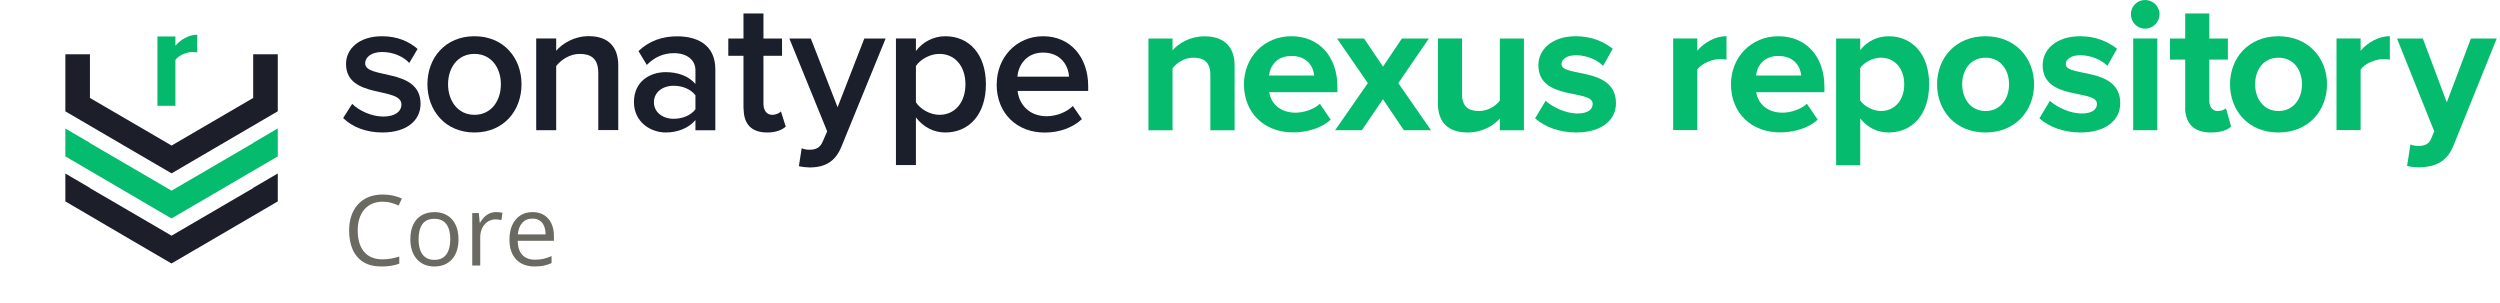
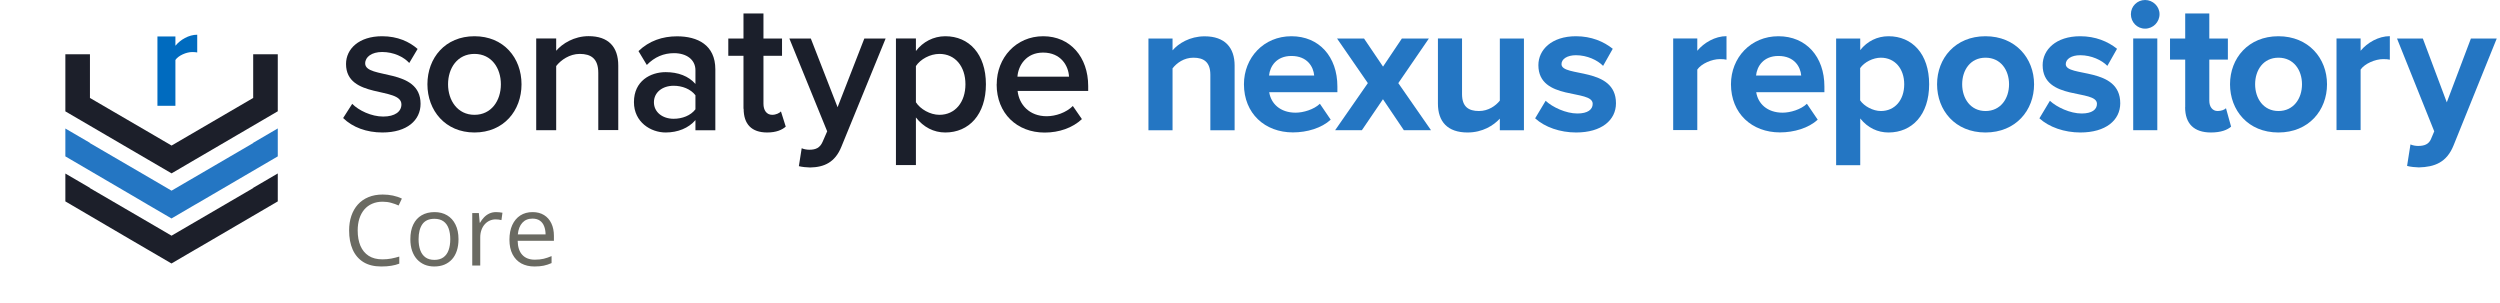
<svg xmlns="http://www.w3.org/2000/svg" width="306" height="37" viewBox="0 0 306 37" fill="none">
-   <path d="M34 15.72V19.14L25.96 23.84L23.92 25.03H23.91L20.99 26.74L18.06 25.03L16.02 23.83L8 19.14V15.73L11 17.48V17.51L18.93 22.13L20.98 23.33L20.99 23.34L21.01 23.33L23.05 22.14L30.99 17.51V17.48L34 15.72Z" fill="#05BB6D" />
+   <path d="M34 15.72V19.14L25.96 23.84L23.92 25.03H23.91L20.99 26.74L18.06 25.03L16.02 23.83L8 19.14V15.73L11 17.48V17.51L18.93 22.13L20.98 23.33L20.99 23.34L21.01 23.33L23.05 22.14L30.99 17.51V17.48L34 15.72Z" fill="#2476C3" />
  <path d="M34 21.23V24.65L25.96 29.35L23.92 30.54H23.91L20.99 32.25L18.06 30.54L16.02 29.35L8 24.65V21.24L11 22.99V23.02L18.93 27.64L20.98 28.84L20.99 28.85L21.01 28.84L23.05 27.65L30.99 23.02V22.99L34 21.23Z" fill="#1C1F2A" />
  <path d="M30.99 6.64V11.99L23.05 16.62L21.01 17.81H21H20.99L18.94 16.61L11.01 11.99V6.64H8V13.63L16.03 18.32L18.07 19.51L21 21.22L23.92 19.51L25.96 18.32L34 13.62V6.64H30.99Z" fill="#1C1F2A" />
-   <path d="M21.47 12.95V7.34C21.83 6.8 22.81 6.37 23.53 6.37C23.79 6.37 23.98 6.39 24.14 6.42V4.25C23.1 4.25 22.08 4.86 21.47 5.6V4.46H19.27V12.95H21.47Z" fill="#05B96C" />
+   <path d="M21.47 12.95V7.34C21.83 6.8 22.81 6.37 23.53 6.37C23.79 6.37 23.98 6.39 24.14 6.42V4.25C23.1 4.25 22.08 4.86 21.47 5.6V4.46H19.27V12.95H21.47Z" fill="#006BBF" />
  <path d="M42 14.448L43.111 12.71C43.9 13.518 45.455 14.266 46.9 14.266C48.345 14.266 49.133 13.66 49.133 12.781C49.133 10.578 42.354 12.155 42.354 7.83C42.354 5.991 43.93 4.435 46.769 4.435C48.678 4.435 50.113 5.112 51.113 5.991L50.093 7.709C49.416 6.961 48.183 6.365 46.769 6.365C45.496 6.365 44.698 6.971 44.698 7.759C44.698 9.73 51.477 8.244 51.477 12.71C51.477 14.711 49.83 16.216 46.809 16.216C44.88 16.216 43.162 15.59 42 14.448Z" fill="#1B1F2B" />
  <path d="M52.316 10.316C52.316 7.083 54.498 4.435 58.075 4.435C61.651 4.435 63.834 7.083 63.834 10.316C63.834 13.549 61.651 16.216 58.075 16.216C54.498 16.216 52.316 13.518 52.316 10.316ZM61.308 10.316C61.308 8.335 60.166 6.598 58.075 6.598C55.983 6.598 54.842 8.335 54.842 10.316C54.842 12.296 56.004 14.054 58.075 14.054C60.146 14.054 61.308 12.316 61.308 10.316Z" fill="#1B1F2B" />
  <path d="M73.23 15.933V8.921C73.23 7.153 72.32 6.598 70.956 6.598C69.724 6.598 68.653 7.345 68.077 8.083V15.933H65.632V4.708H68.077V6.214C68.825 5.335 70.279 4.425 72.047 4.425C74.462 4.425 75.675 5.729 75.675 8.022V15.923H73.24L73.23 15.933Z" fill="#1B1F2B" />
  <path d="M85.122 15.933V14.7C84.283 15.681 82.96 16.216 81.475 16.216C79.666 16.216 77.595 14.963 77.595 12.498C77.595 9.891 79.636 8.83 81.475 8.83C83.01 8.83 84.283 9.315 85.122 10.275V8.598C85.122 7.295 84.031 6.507 82.495 6.507C81.242 6.507 80.121 6.971 79.171 7.951L78.15 6.254C79.454 5.001 81.08 4.445 82.869 4.445C85.374 4.445 87.557 5.496 87.557 8.487V15.943H85.122V15.933ZM85.122 13.377V11.659C84.536 10.892 83.495 10.497 82.454 10.497C81.08 10.497 80.04 11.306 80.04 12.518C80.04 13.73 81.091 14.539 82.454 14.539C83.505 14.539 84.546 14.145 85.122 13.377Z" fill="#1B1F2B" />
  <path d="M91.002 13.316V6.83H89.143V4.718H91.002V1.647H93.447V4.718H95.72V6.83H93.447V12.71C93.447 13.478 93.82 14.054 94.518 14.054C94.982 14.054 95.397 13.842 95.589 13.64L96.175 15.499C95.73 15.893 95.013 16.216 93.901 16.216C91.992 16.216 91.022 15.196 91.022 13.306L91.002 13.316Z" fill="#1B1F2B" />
  <path d="M98.135 18.146C98.387 18.267 98.781 18.328 99.064 18.328C99.852 18.328 100.368 18.095 100.691 17.348L101.247 16.075L96.619 4.718H99.246L102.52 13.124L105.793 4.718H108.4L102.984 17.964C102.216 19.863 100.893 20.47 99.155 20.5C98.802 20.5 98.104 20.429 97.781 20.338L98.125 18.156L98.135 18.146Z" fill="#1B1F2B" />
  <path d="M112.108 14.377V20.207H109.663V4.708H112.108V6.244C112.947 5.133 114.25 4.435 115.705 4.435C118.615 4.435 120.676 6.618 120.676 10.316C120.676 14.014 118.605 16.216 115.705 16.216C114.29 16.216 113.038 15.569 112.108 14.377ZM118.17 10.316C118.17 8.133 116.917 6.598 114.988 6.598C113.846 6.598 112.664 7.244 112.108 8.083V12.518C112.644 13.357 113.846 14.054 114.988 14.054C116.917 14.054 118.17 12.498 118.17 10.316Z" fill="#1B1F2B" />
  <path d="M121.999 10.316C121.999 7.062 124.374 4.435 127.688 4.435C131.002 4.435 133.194 6.992 133.194 10.528V11.134H124.556C124.737 12.811 126 14.226 128.112 14.226C129.223 14.226 130.506 13.781 131.315 12.973L132.426 14.579C131.284 15.65 129.638 16.226 127.869 16.226C124.475 16.226 121.989 13.882 121.989 10.326L121.999 10.316ZM127.667 6.436C125.596 6.436 124.626 8.042 124.535 9.386H130.85C130.779 8.063 129.87 6.436 127.667 6.436Z" fill="#1B1F2B" />
-   <path d="M148.147 15.933V9.154C148.147 7.598 147.339 7.062 146.076 7.062C144.914 7.062 144.035 7.709 143.52 8.366V15.943H140.569V4.718H143.52V6.163C144.237 5.324 145.631 4.445 147.45 4.445C149.935 4.445 151.117 5.84 151.117 8.022V15.943H148.147V15.933Z" fill="#05BB6D" />
-   <path d="M152.259 10.316C152.259 7.062 154.674 4.435 158.069 4.435C161.464 4.435 163.696 6.941 163.696 10.588V11.286H155.351C155.563 12.66 156.674 13.791 158.584 13.791C159.534 13.791 160.837 13.397 161.554 12.7L162.878 14.65C161.767 15.671 159.999 16.206 158.251 16.206C154.836 16.206 152.259 13.902 152.259 10.306V10.316ZM158.069 6.85C156.23 6.85 155.442 8.123 155.331 9.245H160.857C160.766 8.174 160.019 6.85 158.069 6.85Z" fill="#05BB6D" />
-   <path d="M171.829 15.933L169.273 12.144L166.697 15.933H163.423L167.424 10.174L163.656 4.718H166.96L169.283 8.154L171.587 4.718H174.891L171.152 10.174L175.153 15.933H171.85H171.829Z" fill="#05BB6D" />
-   <path d="M183.58 15.933V14.519C182.812 15.357 181.468 16.216 179.63 16.216C177.164 16.216 176.002 14.872 176.002 12.68V4.708H178.953V11.518C178.953 13.074 179.761 13.589 181.024 13.589C182.166 13.589 183.065 12.963 183.58 12.316V4.718H186.53V15.943H183.58V15.933Z" fill="#05BB6D" />
-   <path d="M187.904 14.478L189.187 12.336C190.026 13.124 191.673 13.892 193.067 13.892C194.34 13.892 194.946 13.407 194.946 12.71C194.946 10.871 188.298 12.387 188.298 7.972C188.298 6.092 189.925 4.435 192.895 4.435C194.775 4.435 196.29 5.082 197.401 5.971L196.219 8.063C195.542 7.365 194.269 6.759 192.895 6.759C191.824 6.759 191.127 7.224 191.127 7.85C191.127 9.497 197.795 8.103 197.795 12.639C197.795 14.711 196.027 16.216 192.915 16.216C190.965 16.216 189.086 15.569 187.894 14.478H187.904Z" fill="#05BB6D" />
-   <path d="M204.797 15.933V4.708H207.748V6.214C208.556 5.234 209.93 4.425 211.324 4.425V7.305C211.112 7.254 210.859 7.234 210.516 7.234C209.536 7.234 208.243 7.79 207.748 8.517V15.923H204.797V15.933Z" fill="#05BB6D" />
-   <path d="M211.87 10.316C211.87 7.062 214.284 4.435 217.679 4.435C221.074 4.435 223.307 6.941 223.307 10.588V11.286H214.961C215.173 12.66 216.285 13.791 218.194 13.791C219.144 13.791 220.447 13.397 221.165 12.7L222.488 14.65C221.377 15.671 219.609 16.206 217.861 16.206C214.446 16.206 211.87 13.902 211.87 10.306V10.316ZM217.679 6.85C215.84 6.85 215.052 8.123 214.941 9.245H220.468C220.377 8.174 219.629 6.85 217.679 6.85Z" fill="#05BB6D" />
-   <path d="M227.692 14.498V20.217H224.742V4.718H227.692V6.133C228.551 5.042 229.783 4.435 231.157 4.435C234.037 4.435 236.128 6.577 236.128 10.316C236.128 14.054 234.037 16.216 231.157 16.216C229.834 16.216 228.621 15.66 227.692 14.498ZM233.077 10.316C233.077 8.386 231.915 7.062 230.218 7.062C229.268 7.062 228.197 7.598 227.682 8.335V12.286C228.167 13.003 229.258 13.589 230.218 13.589C231.915 13.589 233.077 12.266 233.077 10.316Z" fill="#05BB6D" />
-   <path d="M237.098 10.316C237.098 7.133 239.331 4.435 243.019 4.435C246.707 4.435 248.97 7.133 248.97 10.316C248.97 13.498 246.737 16.216 243.019 16.216C239.301 16.216 237.098 13.498 237.098 10.316ZM245.908 10.316C245.908 8.578 244.888 7.062 243.029 7.062C241.17 7.062 240.17 8.578 240.17 10.316C240.17 12.053 241.19 13.589 243.029 13.589C244.868 13.589 245.908 12.074 245.908 10.316Z" fill="#05BB6D" />
-   <path d="M249.626 14.478L250.909 12.336C251.748 13.124 253.395 13.892 254.789 13.892C256.062 13.892 256.668 13.407 256.668 12.71C256.668 10.871 250.02 12.387 250.02 7.972C250.02 6.092 251.647 4.435 254.617 4.435C256.497 4.435 258.012 5.082 259.124 5.971L257.941 8.063C257.265 7.365 255.991 6.759 254.617 6.759C253.546 6.759 252.849 7.224 252.849 7.85C252.849 9.497 259.518 8.103 259.518 12.639C259.518 14.711 257.75 16.216 254.638 16.216C252.688 16.216 250.808 15.569 249.616 14.478H249.626Z" fill="#05BB6D" />
-   <path d="M260.821 1.738C260.821 0.758 261.609 0 262.559 0C263.508 0 264.327 0.768 264.327 1.738C264.327 2.708 263.539 3.506 262.559 3.506C261.579 3.506 260.821 2.718 260.821 1.738ZM261.104 15.933V4.708H264.054V15.933H261.104Z" fill="#05BB6D" />
-   <path d="M267.469 13.124V7.295H265.61V4.718H267.469V1.647H270.419V4.718H272.692V7.295H270.419V12.336C270.419 13.054 270.793 13.589 271.44 13.589C271.884 13.589 272.298 13.428 272.46 13.246L273.086 15.499C272.642 15.893 271.854 16.216 270.621 16.216C268.55 16.216 267.459 15.145 267.459 13.124H267.469Z" fill="#05BB6D" />
-   <path d="M272.955 10.316C272.955 7.133 275.188 4.435 278.876 4.435C282.563 4.435 284.827 7.133 284.827 10.316C284.827 13.498 282.594 16.216 278.876 16.216C275.158 16.216 272.955 13.498 272.955 10.316ZM281.765 10.316C281.765 8.578 280.745 7.062 278.886 7.062C277.027 7.062 276.027 8.578 276.027 10.316C276.027 12.053 277.047 13.589 278.886 13.589C280.725 13.589 281.765 12.074 281.765 10.316Z" fill="#05BB6D" />
-   <path d="M285.989 15.933V4.708H288.939V6.214C289.747 5.234 291.121 4.425 292.516 4.425V7.305C292.303 7.254 292.051 7.234 291.707 7.234C290.727 7.234 289.434 7.79 288.939 8.517V15.923H285.989V15.933Z" fill="#05BB6D" />
-   <path d="M295.052 17.681C295.304 17.802 295.698 17.863 295.981 17.863C296.749 17.863 297.264 17.651 297.537 17.055L297.951 16.075L293.395 4.718H296.557L299.487 12.528L302.437 4.718H305.6L300.326 17.772C299.487 19.884 298.002 20.439 296.072 20.49C295.749 20.49 294.981 20.419 294.627 20.308L295.041 17.681H295.052Z" fill="#05BB6D" />
+   <path d="M148.147 15.933V9.154C148.147 7.598 147.339 7.062 146.076 7.062C144.914 7.062 144.035 7.709 143.52 8.366V15.943H140.569V4.718H143.52V6.163C144.237 5.324 145.631 4.445 147.45 4.445C149.935 4.445 151.117 5.84 151.117 8.022V15.943H148.147V15.933Z" fill="#2476C3" />
+   <path d="M152.259 10.316C152.259 7.062 154.674 4.435 158.069 4.435C161.464 4.435 163.696 6.941 163.696 10.588V11.286H155.351C155.563 12.66 156.674 13.791 158.584 13.791C159.534 13.791 160.837 13.397 161.554 12.7L162.878 14.65C161.767 15.671 159.999 16.206 158.251 16.206C154.836 16.206 152.259 13.902 152.259 10.306V10.316ZM158.069 6.85C156.23 6.85 155.442 8.123 155.331 9.245H160.857C160.766 8.174 160.019 6.85 158.069 6.85Z" fill="#2476C3" />
+   <path d="M171.829 15.933L169.273 12.144L166.697 15.933H163.423L167.424 10.174L163.656 4.718H166.96L169.283 8.154L171.587 4.718H174.891L171.152 10.174L175.153 15.933H171.85H171.829Z" fill="#2476C3" />
+   <path d="M183.58 15.933V14.519C182.812 15.357 181.468 16.216 179.63 16.216C177.164 16.216 176.002 14.872 176.002 12.68V4.708H178.953V11.518C178.953 13.074 179.761 13.589 181.024 13.589C182.166 13.589 183.065 12.963 183.58 12.316V4.718H186.53V15.943H183.58V15.933Z" fill="#2476C3" />
+   <path d="M187.904 14.478L189.187 12.336C190.026 13.124 191.673 13.892 193.067 13.892C194.34 13.892 194.946 13.407 194.946 12.71C194.946 10.871 188.298 12.387 188.298 7.972C188.298 6.092 189.925 4.435 192.895 4.435C194.775 4.435 196.29 5.082 197.401 5.971L196.219 8.063C195.542 7.365 194.269 6.759 192.895 6.759C191.824 6.759 191.127 7.224 191.127 7.85C191.127 9.497 197.795 8.103 197.795 12.639C197.795 14.711 196.027 16.216 192.915 16.216C190.965 16.216 189.086 15.569 187.894 14.478H187.904Z" fill="#2476C3" />
+   <path d="M204.797 15.933V4.708H207.748V6.214C208.556 5.234 209.93 4.425 211.324 4.425V7.305C211.112 7.254 210.859 7.234 210.516 7.234C209.536 7.234 208.243 7.79 207.748 8.517V15.923H204.797V15.933Z" fill="#2476C3" />
+   <path d="M211.87 10.316C211.87 7.062 214.284 4.435 217.679 4.435C221.074 4.435 223.307 6.941 223.307 10.588V11.286H214.961C215.173 12.66 216.285 13.791 218.194 13.791C219.144 13.791 220.447 13.397 221.165 12.7L222.488 14.65C221.377 15.671 219.609 16.206 217.861 16.206C214.446 16.206 211.87 13.902 211.87 10.306V10.316ZM217.679 6.85C215.84 6.85 215.052 8.123 214.941 9.245H220.468C220.377 8.174 219.629 6.85 217.679 6.85Z" fill="#2476C3" />
+   <path d="M227.692 14.498V20.217H224.742V4.718H227.692V6.133C228.551 5.042 229.783 4.435 231.157 4.435C234.037 4.435 236.128 6.577 236.128 10.316C236.128 14.054 234.037 16.216 231.157 16.216C229.834 16.216 228.621 15.66 227.692 14.498ZM233.077 10.316C233.077 8.386 231.915 7.062 230.218 7.062C229.268 7.062 228.197 7.598 227.682 8.335V12.286C228.167 13.003 229.258 13.589 230.218 13.589C231.915 13.589 233.077 12.266 233.077 10.316Z" fill="#2476C3" />
+   <path d="M237.098 10.316C237.098 7.133 239.331 4.435 243.019 4.435C246.707 4.435 248.97 7.133 248.97 10.316C248.97 13.498 246.737 16.216 243.019 16.216C239.301 16.216 237.098 13.498 237.098 10.316ZM245.908 10.316C245.908 8.578 244.888 7.062 243.029 7.062C241.17 7.062 240.17 8.578 240.17 10.316C240.17 12.053 241.19 13.589 243.029 13.589C244.868 13.589 245.908 12.074 245.908 10.316Z" fill="#2476C3" />
+   <path d="M249.626 14.478L250.909 12.336C251.748 13.124 253.395 13.892 254.789 13.892C256.062 13.892 256.668 13.407 256.668 12.71C256.668 10.871 250.02 12.387 250.02 7.972C250.02 6.092 251.647 4.435 254.617 4.435C256.497 4.435 258.012 5.082 259.124 5.971L257.941 8.063C257.265 7.365 255.991 6.759 254.617 6.759C253.546 6.759 252.849 7.224 252.849 7.85C252.849 9.497 259.518 8.103 259.518 12.639C259.518 14.711 257.75 16.216 254.638 16.216C252.688 16.216 250.808 15.569 249.616 14.478H249.626Z" fill="#2476C3" />
+   <path d="M260.821 1.738C260.821 0.758 261.609 0 262.559 0C263.508 0 264.327 0.768 264.327 1.738C264.327 2.708 263.539 3.506 262.559 3.506C261.579 3.506 260.821 2.718 260.821 1.738ZM261.104 15.933V4.708H264.054V15.933H261.104Z" fill="#2476C3" />
+   <path d="M267.469 13.124V7.295H265.61V4.718H267.469V1.647H270.419V4.718H272.692V7.295H270.419V12.336C270.419 13.054 270.793 13.589 271.44 13.589C271.884 13.589 272.298 13.428 272.46 13.246L273.086 15.499C272.642 15.893 271.854 16.216 270.621 16.216C268.55 16.216 267.459 15.145 267.459 13.124H267.469Z" fill="#2476C3" />
+   <path d="M272.955 10.316C272.955 7.133 275.188 4.435 278.876 4.435C282.563 4.435 284.827 7.133 284.827 10.316C284.827 13.498 282.594 16.216 278.876 16.216C275.158 16.216 272.955 13.498 272.955 10.316ZM281.765 10.316C281.765 8.578 280.745 7.062 278.886 7.062C277.027 7.062 276.027 8.578 276.027 10.316C276.027 12.053 277.047 13.589 278.886 13.589C280.725 13.589 281.765 12.074 281.765 10.316Z" fill="#2476C3" />
+   <path d="M285.989 15.933V4.708H288.939V6.214C289.747 5.234 291.121 4.425 292.516 4.425V7.305C292.303 7.254 292.051 7.234 291.707 7.234C290.727 7.234 289.434 7.79 288.939 8.517V15.923H285.989V15.933Z" fill="#2476C3" />
+   <path d="M295.052 17.681C295.304 17.802 295.698 17.863 295.981 17.863C296.749 17.863 297.264 17.651 297.537 17.055L297.951 16.075L293.395 4.718H296.557L299.487 12.528L302.437 4.718H305.6L300.326 17.772C299.487 19.884 298.002 20.439 296.072 20.49C295.749 20.49 294.981 20.419 294.627 20.308L295.041 17.681H295.052Z" fill="#2476C3" />
  <path d="M46.834 24.689C46.361 24.689 45.935 24.771 45.557 24.936C45.182 25.096 44.861 25.33 44.596 25.639C44.334 25.943 44.133 26.312 43.992 26.746C43.852 27.18 43.781 27.668 43.781 28.211C43.781 28.93 43.893 29.555 44.115 30.086C44.342 30.613 44.678 31.021 45.123 31.311C45.572 31.6 46.133 31.744 46.805 31.744C47.188 31.744 47.547 31.713 47.883 31.65C48.223 31.584 48.553 31.502 48.873 31.404V32.272C48.56 32.389 48.232 32.475 47.889 32.529C47.545 32.588 47.137 32.617 46.664 32.617C45.793 32.617 45.065 32.438 44.478 32.078C43.897 31.715 43.459 31.203 43.166 30.543C42.877 29.883 42.732 29.104 42.732 28.205C42.732 27.557 42.822 26.965 43.002 26.43C43.185 25.891 43.451 25.426 43.799 25.035C44.15 24.645 44.58 24.344 45.088 24.133C45.6 23.918 46.185 23.811 46.846 23.811C47.279 23.811 47.697 23.854 48.1 23.939C48.502 24.025 48.865 24.148 49.19 24.309L48.791 25.152C48.518 25.027 48.217 24.92 47.889 24.83C47.565 24.736 47.213 24.689 46.834 24.689ZM56.121 29.277C56.121 29.805 56.053 30.275 55.916 30.689C55.779 31.104 55.582 31.453 55.324 31.738C55.066 32.023 54.754 32.242 54.387 32.395C54.023 32.543 53.611 32.617 53.15 32.617C52.721 32.617 52.326 32.543 51.967 32.395C51.611 32.242 51.303 32.023 51.041 31.738C50.783 31.453 50.582 31.104 50.438 30.689C50.297 30.275 50.227 29.805 50.227 29.277C50.227 28.574 50.346 27.977 50.584 27.484C50.822 26.988 51.162 26.611 51.603 26.354C52.049 26.092 52.578 25.961 53.191 25.961C53.777 25.961 54.289 26.092 54.727 26.354C55.168 26.615 55.51 26.994 55.752 27.49C55.998 27.982 56.121 28.578 56.121 29.277ZM51.234 29.277C51.234 29.793 51.303 30.24 51.44 30.619C51.576 30.998 51.787 31.291 52.072 31.498C52.357 31.705 52.725 31.809 53.174 31.809C53.619 31.809 53.984 31.705 54.27 31.498C54.559 31.291 54.772 30.998 54.908 30.619C55.045 30.24 55.113 29.793 55.113 29.277C55.113 28.766 55.045 28.324 54.908 27.953C54.772 27.578 54.56 27.289 54.275 27.086C53.99 26.883 53.621 26.781 53.168 26.781C52.5 26.781 52.01 27.002 51.697 27.443C51.389 27.885 51.234 28.496 51.234 29.277ZM60.721 25.961C60.85 25.961 60.984 25.969 61.125 25.984C61.266 25.996 61.391 26.014 61.5 26.037L61.377 26.939C61.272 26.912 61.154 26.891 61.025 26.875C60.897 26.859 60.775 26.852 60.662 26.852C60.404 26.852 60.16 26.904 59.93 27.01C59.703 27.111 59.504 27.26 59.332 27.455C59.16 27.646 59.025 27.879 58.928 28.152C58.83 28.422 58.781 28.723 58.781 29.055V32.5H57.803V26.078H58.611L58.717 27.262H58.758C58.891 27.023 59.051 26.807 59.238 26.611C59.426 26.412 59.643 26.254 59.889 26.137C60.139 26.02 60.416 25.961 60.721 25.961ZM65.186 25.961C65.732 25.961 66.201 26.082 66.592 26.324C66.982 26.566 67.281 26.906 67.488 27.344C67.695 27.777 67.799 28.285 67.799 28.867V29.471H63.363C63.375 30.225 63.562 30.799 63.926 31.193C64.289 31.588 64.801 31.785 65.461 31.785C65.867 31.785 66.227 31.748 66.539 31.674C66.852 31.6 67.176 31.49 67.512 31.346V32.201C67.188 32.346 66.865 32.451 66.545 32.518C66.228 32.584 65.853 32.617 65.42 32.617C64.803 32.617 64.264 32.492 63.803 32.242C63.346 31.988 62.99 31.617 62.736 31.129C62.482 30.641 62.355 30.043 62.355 29.336C62.355 28.645 62.471 28.047 62.701 27.543C62.935 27.035 63.264 26.645 63.685 26.371C64.111 26.098 64.611 25.961 65.186 25.961ZM65.174 26.758C64.654 26.758 64.24 26.928 63.932 27.268C63.623 27.607 63.44 28.082 63.381 28.691H66.779C66.775 28.309 66.715 27.973 66.598 27.684C66.484 27.391 66.311 27.164 66.076 27.004C65.842 26.84 65.541 26.758 65.174 26.758Z" fill="#6A6A62" />
</svg>
